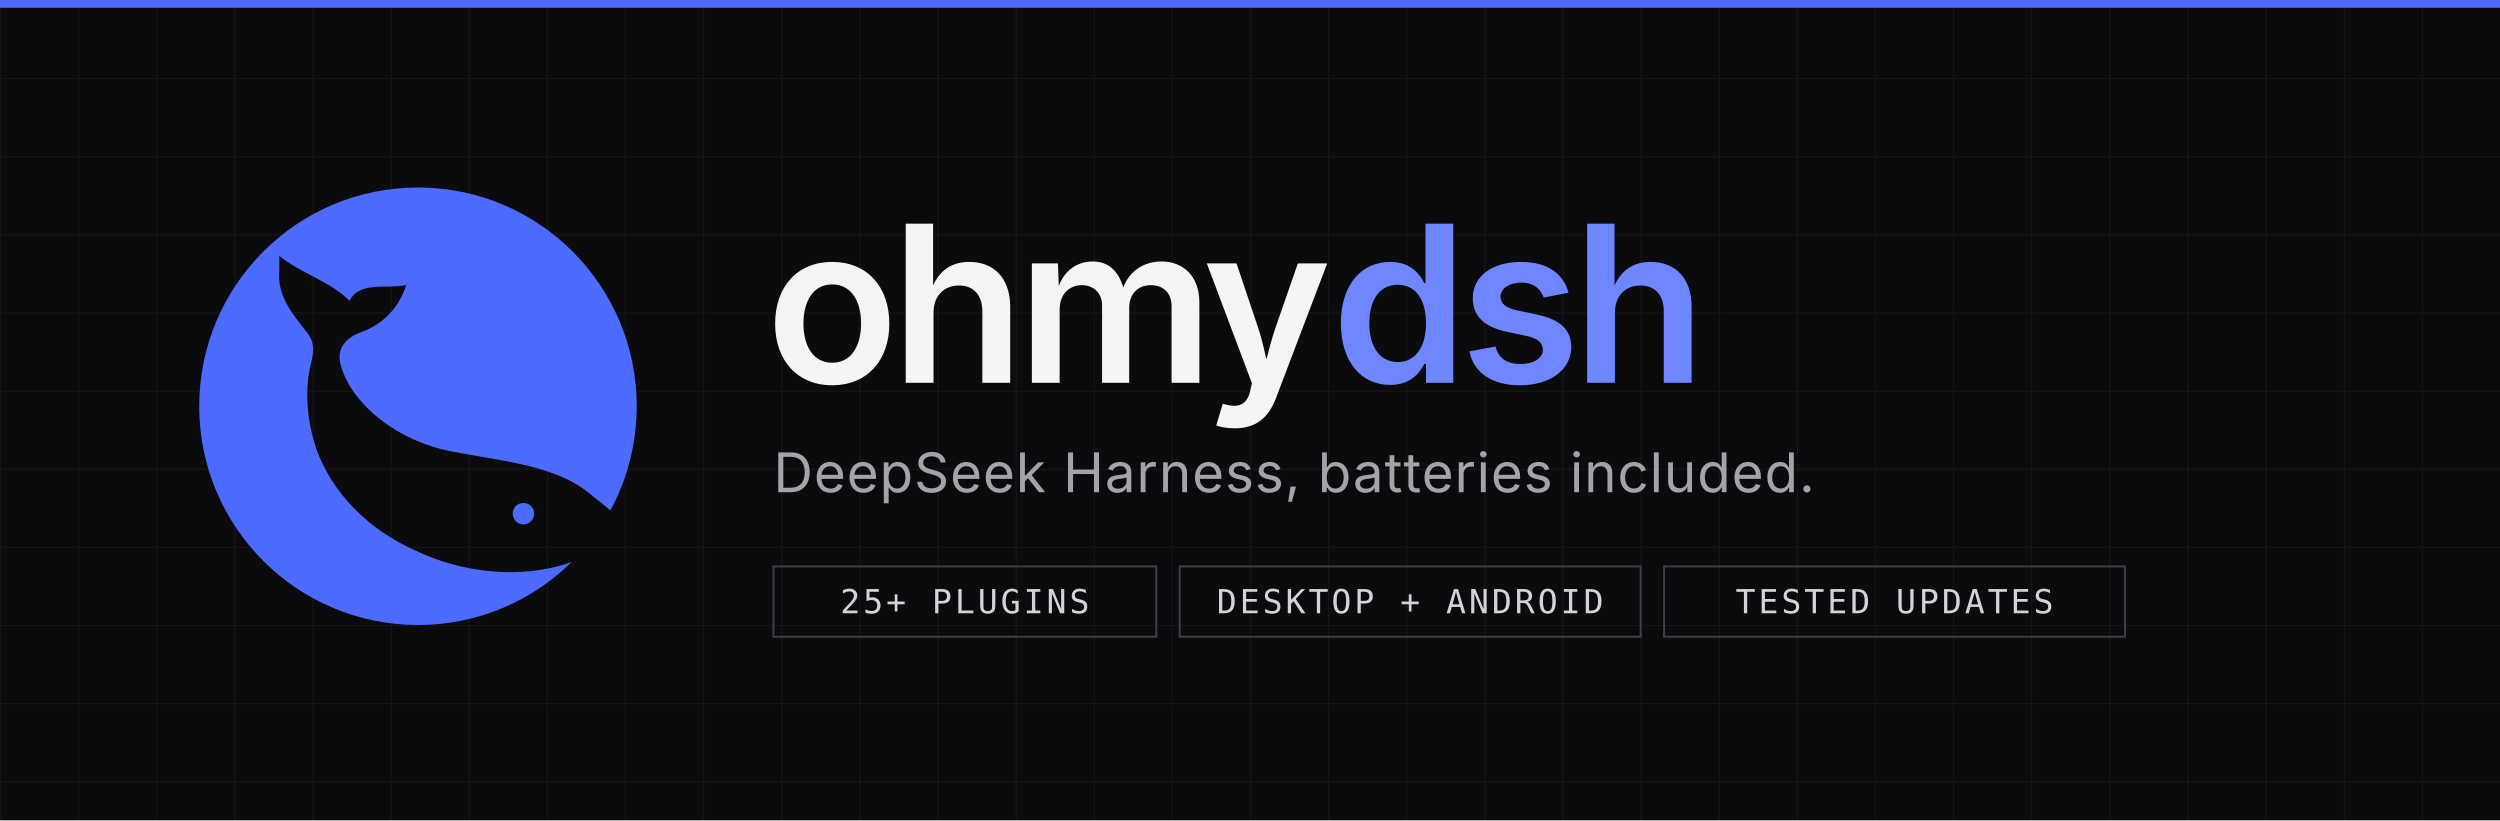
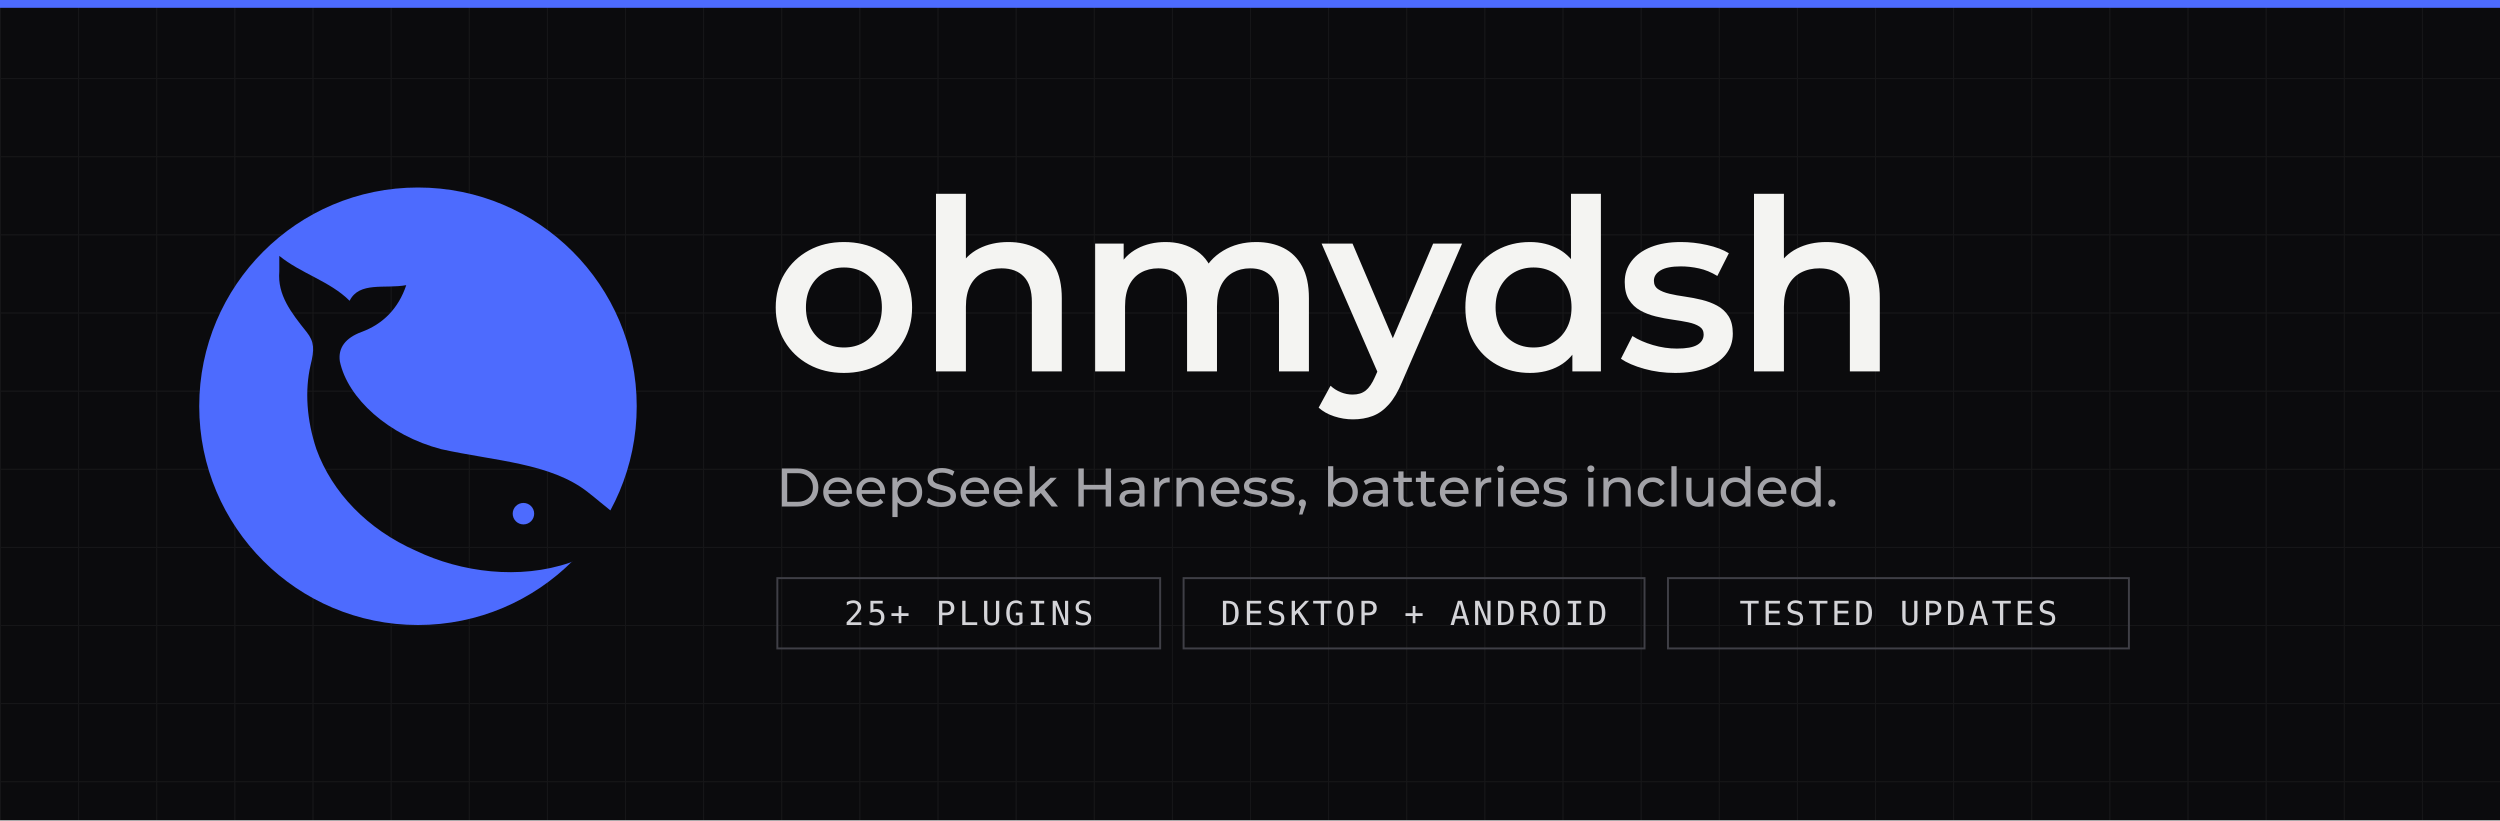
<svg xmlns="http://www.w3.org/2000/svg" viewBox="0 0 1280 420" role="img" aria-label="ohmydsh: DeepSeek Harness, batteries included">
  <defs>
    <pattern id="grid" width="40" height="40" patternUnits="userSpaceOnUse">
      <path d="M40 0 H0 V40" fill="none" stroke="#FFFFFF" stroke-opacity=".05" stroke-width="1" />
    </pattern>
    <mask id="m">
      <rect width="512" height="512" fill="#fff" />
      <path d="M114 102 C 136 120, 166 128, 186 148 C 196 128, 222 136, 244 132 C 236 156, 220 172, 198 180 C 182 186, 174 196, 176 210 C 184 248, 226 286, 280 300 C 334 312, 392 314, 430 344 C 448 358, 462 372, 480 380 L 500 384 L 500 396 C 470 400, 440 404, 412 416 C 360 434, 300 426, 254 404 C 204 382, 168 344, 152 300 C 142 270, 140 240, 146 214 C 150 198, 150 190, 142 180 C 126 160, 112 142, 114 118 Z" fill="#000" />
      <circle cx="364" cy="366" r="11" fill="#fff" />
    </mask>
  </defs>
  <rect width="1280" height="420" fill="#0B0B0D" />
  <rect width="1280" height="420" fill="url(#grid)" />
  <rect x="0" y="0" width="1280" height="4" fill="#4D6BFE" />
  <g transform="translate(86 80) scale(0.5)">
    <circle cx="256" cy="256" r="224" fill="#4D6BFE" mask="url(#m)" />
  </g>
-   <g font-family="Inter, 'Helvetica Neue', Arial, sans-serif">
-     <text x="392" y="196" font-size="112" font-weight="600" letter-spacing="-4" fill="#F4F4F2">ohmy<tspan fill="#6E86FF">dsh</tspan>
-     </text>
-     <text x="396" y="252" font-size="28" font-weight="400" fill="#A3A3A8" letter-spacing="0.5">DeepSeek Harness, batteries included.</text>
+   <g transform="translate(396 98) scale(0.1225337) translate(-28 752)">
+     <path fill="#F4F4F2" d="M322.457 6.517Q240.286 6.517 175.997 -28.677Q111.707 -63.871 74.625 -125.857Q37.543 -187.844 37.543 -267.182Q37.543 -347.422 74.788 -408.848Q112.033 -470.274 175.969 -505.365Q239.905 -540.457 322.457 -540.457Q405.009 -540.457 469.493 -505.422Q533.978 -470.387 570.674 -409.06Q607.371 -347.732 607.371 -267.171Q607.371 -187.517 570.789 -125.694Q534.207 -63.871 469.397 -28.677Q404.587 6.517 322.457 6.517ZM322.457 -99.827Q368.353 -99.827 404.026 -120.099Q439.698 -140.371 460.405 -178.366Q481.112 -216.362 481.112 -267.144Q481.112 -318.707 460.405 -356.138Q439.698 -393.569 404.026 -413.841Q368.353 -434.112 322.892 -434.112Q277.431 -434.112 241.759 -413.841Q206.086 -393.569 184.944 -356.138Q163.802 -318.707 163.802 -267.144Q163.802 -216.362 184.944 -178.366Q206.086 -140.371 241.697 -120.099Q277.308 -99.827 322.457 -99.827Z M707.216 0.0V-742.0H832.215V-389.612L805.207 -433.871Q832.853 -485.422 886.483 -512.94Q940.112 -540.457 1009.724 -540.457Q1074.465 -540.457 1124.595 -515.392Q1174.724 -490.328 1203.789 -438.504Q1232.853 -386.681 1232.853 -305.905V0.0H1107.854V-289.543Q1107.854 -360.569 1074.616 -395.565Q1041.379 -430.56 980.776 -430.56Q936.879 -430.56 903.013 -412.66Q869.146 -394.759 850.681 -359.44Q832.215 -324.121 832.215 -270.06V0.0Z M1372.216 0.0V-533.94H1491.44V-391.741L1470.077 -434.0Q1496.724 -485.552 1548.289 -513.004Q1599.853 -540.457 1666.465 -540.457Q1741.077 -540.457 1796.577 -503.392Q1852.077 -466.328 1870.207 -390.552L1821.233 -407.647Q1846.879 -467.81 1906.991 -504.134Q1967.103 -540.457 2045.715 -540.457Q2110.328 -540.457 2159.828 -515.392Q2209.328 -490.328 2237.392 -438.504Q2265.457 -386.681 2265.457 -305.905V0.0H2140.457V-289.543Q2140.457 -360.569 2109.091 -395.565Q2077.724 -430.56 2020.25 -430.56Q1979.353 -430.56 1947.681 -412.724Q1916.009 -394.888 1898.672 -359.892Q1881.336 -324.897 1881.336 -271.353V0.0H1756.336V-289.543Q1756.336 -360.569 1725.099 -395.565Q1693.862 -430.56 1636.129 -430.56Q1595.233 -430.56 1563.56 -412.724Q1531.888 -394.888 1514.552 -359.892Q1497.215 -324.897 1497.215 -271.353V0.0Z M2449.465 200.517Q2409.69 200.517 2371.026 187.888Q2332.362 175.259 2306.103 151.517L2355.853 60.078Q2374.595 77.431 2398.707 87.173Q2422.819 96.914 2448.043 96.914Q2481.526 96.914 2502.75 80.06Q2523.974 63.207 2541.81 22.535L2572.647 -46.784L2583.422 -61.819L2784.543 -533.94H2905.379L2655.129 43.216Q2630.353 103.414 2599.56 138.013Q2568.767 172.612 2531.586 186.565Q2494.405 200.517 2449.465 200.517ZM2559.06 18.905 2318.448 -533.94H2447.707L2643.922 -73.112Z M3189.285 6.517Q3112.19 6.517 3050.819 -27.547Q2989.448 -61.612 2954.319 -122.935Q2919.19 -184.259 2919.19 -267.034Q2919.19 -349.81 2954.319 -411.134Q2989.448 -472.457 3050.819 -506.457Q3112.19 -540.457 3189.285 -540.457Q3256.06 -540.457 3309.026 -510.828Q3361.991 -481.198 3393.134 -420.875Q3424.276 -360.552 3424.276 -267.034Q3424.276 -174.259 3394.198 -113.435Q3364.121 -52.612 3311.22 -23.047Q3258.319 6.517 3189.285 6.517ZM3204.103 -99.827Q3249.129 -99.827 3284.802 -120.099Q3320.474 -140.371 3341.616 -178.366Q3362.759 -216.362 3362.759 -267.034Q3362.759 -318.707 3341.616 -356.138Q3320.474 -393.569 3284.802 -413.841Q3249.129 -434.112 3204.103 -434.112Q3159.077 -434.112 3123.405 -413.841Q3087.733 -393.569 3066.59 -356.138Q3045.448 -318.707 3045.448 -267.034Q3045.448 -216.362 3066.59 -178.366Q3087.733 -140.371 3123.405 -120.099Q3159.077 -99.827 3204.103 -99.827ZM3366.276 0.0V-126.241L3370.5 -267.905L3360.5 -409.569V-742.0H3485.5V0.0Z M3795.457 6.517Q3728.069 6.517 3666.599 -10.659Q3605.129 -27.836 3569.224 -52.707L3617.293 -147.724Q3652.81 -124.724 3703.004 -109.983Q3753.198 -95.241 3803.069 -95.241Q3862.353 -95.241 3888.608 -110.948Q3914.862 -126.655 3914.862 -154.328Q3914.862 -175.905 3896.991 -187.5Q3879.121 -199.095 3849.815 -205.142Q3820.509 -211.19 3785.267 -216.125Q3750.026 -221.06 3714.72 -229.625Q3679.414 -238.19 3650.108 -254.448Q3620.802 -270.707 3602.931 -299.03Q3585.06 -327.353 3585.06 -373.483Q3585.06 -423.741 3613.948 -461.388Q3642.836 -499.034 3695.323 -519.746Q3747.81 -540.457 3819.784 -540.457Q3873.69 -540.457 3928.901 -528.151Q3984.112 -515.845 4020.146 -493.715L3972.077 -398.698Q3934.431 -421.698 3895.672 -430.198Q3856.914 -438.698 3819.302 -438.698Q3762.371 -438.698 3734.681 -421.991Q3706.991 -405.285 3706.991 -378.741Q3706.991 -355.422 3724.862 -343.328Q3742.733 -331.233 3772.039 -324.315Q3801.345 -317.396 3836.586 -312.461Q3871.827 -307.526 3907.069 -298.896Q3942.31 -290.267 3971.616 -274.444Q4000.922 -258.621 4018.793 -230.733Q4036.664 -202.845 4036.664 -157.586Q4036.664 -107.715 4007.405 -70.875Q3978.146 -34.034 3924.289 -13.759Q3870.431 6.517 3795.457 6.517Z M4125.216 0.0V-742.0H4250.215V-389.612L4223.207 -433.871Q4250.853 -485.422 4304.483 -512.94Q4358.112 -540.457 4427.724 -540.457Q4492.465 -540.457 4542.595 -515.392Q4592.724 -490.328 4621.789 -438.504Q4650.853 -386.681 4650.853 -305.905V0.0H4525.854V-289.543Q4525.854 -360.569 4492.616 -395.565Q4459.379 -430.56 4398.776 -430.56Q4354.879 -430.56 4321.013 -412.66Q4287.146 -394.759 4268.681 -359.44Q4250.215 -324.121 4250.215 -270.06V0.0Z" />
+   </g>
+   <g transform="translate(400 238) scale(0.02780639) translate(-95.0 767.0)">
+     <path fill="#A3A3A8" d="M105.131 0.0V-700.0H399.689Q512.378 -700.0 597.489 -655.767Q682.601 -611.534 730.29 -532.956Q777.979 -454.378 777.979 -350.0Q777.979 -245.622 730.29 -167.044Q682.601 -88.466 597.489 -44.233Q512.378 0.0 399.689 0.0ZM204.515 -86.561H394.311Q481.043 -86.561 544.419 -119.849Q607.796 -153.137 642.773 -212.436Q677.75 -271.735 677.75 -350.0Q677.75 -429.11 642.773 -487.986Q607.796 -546.863 544.419 -580.151Q481.043 -613.439 394.311 -613.439H204.515Z M1153.201 5.534Q1068.067 5.534 1003.733 -29.233Q939.399 -64.0 903.788 -125.189Q868.177 -186.378 868.177 -264.912Q868.177 -343.601 902.555 -404.634Q936.933 -465.668 997.345 -500.434Q1057.756 -535.201 1134.201 -535.201Q1210.646 -535.201 1269.791 -501.012Q1328.936 -466.823 1362.547 -405.445Q1396.158 -344.067 1396.158 -262.311Q1396.158 -256.244 1395.736 -248.066Q1395.314 -239.887 1394.469 -232.82H943.36V-302.491H1343.777L1305.375 -278.201Q1306.22 -329.311 1283.976 -368.954Q1261.732 -408.598 1223.21 -431.153Q1184.689 -453.707 1134.201 -453.707Q1083.869 -453.707 1044.847 -431.153Q1005.826 -408.598 984.082 -368.532Q962.338 -328.466 962.338 -275.668V-259.845Q962.338 -206.579 986.582 -165.514Q1010.826 -124.448 1054.692 -101.471Q1098.558 -78.494 1155.735 -78.494Q1202.668 -78.494 1241.567 -94.271Q1280.466 -110.049 1308.933 -142.448L1361.78 -80.311Q1326.091 -38.311 1272.713 -16.389Q1219.335 5.534 1153.201 5.534Z M1765.201 5.534Q1680.067 5.534 1615.733 -29.233Q1551.399 -64.0 1515.788 -125.189Q1480.177 -186.378 1480.177 -264.912Q1480.177 -343.601 1514.555 -404.634Q1548.933 -465.668 1609.345 -500.434Q1669.756 -535.201 1746.201 -535.201Q1822.646 -535.201 1881.791 -501.012Q1940.936 -466.823 1974.547 -405.445Q2008.158 -344.067 2008.158 -262.311Q2008.158 -256.244 2007.736 -248.066Q2007.314 -239.887 2006.469 -232.82H1555.36V-302.491H1955.777L1917.375 -278.201Q1918.22 -329.311 1895.976 -368.954Q1873.732 -408.598 1835.21 -431.153Q1796.689 -453.707 1746.201 -453.707Q1695.869 -453.707 1656.847 -431.153Q1617.826 -408.598 1596.082 -368.532Q1574.338 -328.466 1574.338 -275.668V-259.845Q1574.338 -206.579 1598.582 -165.514Q1622.826 -124.448 1666.692 -101.471Q1710.558 -78.494 1767.735 -78.494Q1814.668 -78.494 1853.567 -94.271Q1892.466 -110.049 1920.933 -142.448L1973.78 -80.311Q1938.091 -38.311 1884.713 -16.389Q1831.335 5.534 1765.201 5.534Z M2421.912 5.534Q2355.979 5.534 2301.245 -24.588Q2246.512 -54.71 2214.012 -114.977Q2181.512 -175.244 2181.512 -264.756Q2181.512 -355.268 2213.168 -415.113Q2244.823 -474.957 2299.556 -505.079Q2354.29 -535.201 2421.912 -535.201Q2499.668 -535.201 2560.046 -501.279Q2620.424 -467.357 2655.113 -406.668Q2689.802 -345.979 2689.802 -264.756Q2689.802 -183.689 2655.113 -123.0Q2620.424 -62.311 2560.046 -28.389Q2499.668 5.534 2421.912 5.534ZM2141.354 194.0V-529.668H2233.137V-386.96L2227.36 -263.756L2237.36 -140.552V194.0ZM2414.311 -78.494Q2465.11 -78.494 2505.364 -101.393Q2545.619 -124.293 2569.285 -166.625Q2592.951 -208.957 2592.951 -264.756Q2592.951 -321.555 2569.285 -363.387Q2545.619 -405.22 2505.364 -428.197Q2465.11 -451.174 2414.311 -451.174Q2363.512 -451.174 2323.258 -428.197Q2283.003 -405.22 2259.337 -363.387Q2235.671 -321.555 2235.671 -264.756Q2235.671 -208.957 2259.337 -166.625Q2283.003 -124.293 2323.258 -101.393Q2363.512 -78.494 2414.311 -78.494Z M3041.067 8.067Q2960.845 8.067 2887.855 -16.555Q2814.866 -41.177 2773.11 -79.954L2809.912 -157.982Q2849.668 -123.204 2911.745 -100.004Q2973.823 -76.805 3040.912 -76.805Q3101.71 -76.805 3139.654 -91.049Q3177.598 -105.293 3195.608 -129.814Q3213.619 -154.335 3213.619 -184.668Q3213.619 -221.155 3190.464 -243.21Q3167.308 -265.265 3129.842 -278.543Q3092.375 -291.82 3047.064 -302.053Q3001.753 -312.287 2956.364 -325.553Q2910.976 -338.82 2873.509 -360.009Q2836.043 -381.198 2812.887 -416.465Q2789.732 -451.732 2789.732 -507.576Q2789.732 -562.021 2818.454 -607.511Q2847.177 -653.0 2906.7 -680.534Q2966.223 -708.067 3058.357 -708.067Q3119.424 -708.067 3179.413 -691.834Q3239.402 -675.601 3283.314 -645.756L3250.357 -566.418Q3204.979 -595.729 3154.823 -609.462Q3104.668 -623.195 3057.668 -623.195Q2999.024 -623.195 2961.158 -608.029Q2923.293 -592.863 2905.782 -567.919Q2888.271 -542.976 2888.271 -511.643Q2888.271 -475.0 2911.427 -452.945Q2934.582 -430.89 2972.049 -418.035Q3009.515 -405.18 3054.904 -394.524Q3100.293 -383.869 3145.604 -370.947Q3190.915 -358.024 3228.381 -337.258Q3265.847 -316.491 3289.003 -281.38Q3312.158 -246.268 3312.158 -191.424Q3312.158 -137.823 3282.936 -92.334Q3253.713 -46.845 3193.535 -19.389Q3133.357 8.067 3041.067 8.067Z M3680.201 5.534Q3595.067 5.534 3530.733 -29.233Q3466.399 -64.0 3430.788 -125.189Q3395.177 -186.378 3395.177 -264.912Q3395.177 -343.601 3429.555 -404.634Q3463.933 -465.668 3524.345 -500.434Q3584.756 -535.201 3661.201 -535.201Q3737.646 -535.201 3796.791 -501.012Q3855.936 -466.823 3889.547 -405.445Q3923.158 -344.067 3923.158 -262.311Q3923.158 -256.244 3922.736 -248.066Q3922.314 -239.887 3921.469 -232.82H3470.36V-302.491H3870.777L3832.375 -278.201Q3833.22 -329.311 3810.976 -368.954Q3788.732 -408.598 3750.21 -431.153Q3711.689 -453.707 3661.201 -453.707Q3610.869 -453.707 3571.847 -431.153Q3532.826 -408.598 3511.082 -368.532Q3489.338 -328.466 3489.338 -275.668V-259.845Q3489.338 -206.579 3513.582 -165.514Q3537.826 -124.448 3581.692 -101.471Q3625.558 -78.494 3682.735 -78.494Q3729.668 -78.494 3768.567 -94.271Q3807.466 -110.049 3835.933 -142.448L3888.78 -80.311Q3853.091 -38.311 3799.713 -16.389Q3746.335 5.534 3680.201 5.534Z M4292.201 5.534Q4207.067 5.534 4142.733 -29.233Q4078.399 -64.0 4042.788 -125.189Q4007.177 -186.378 4007.177 -264.912Q4007.177 -343.601 4041.555 -404.634Q4075.933 -465.668 4136.345 -500.434Q4196.756 -535.201 4273.201 -535.201Q4349.646 -535.201 4408.791 -501.012Q4467.936 -466.823 4501.547 -405.445Q4535.158 -344.067 4535.158 -262.311Q4535.158 -256.244 4534.736 -248.066Q4534.314 -239.887 4533.469 -232.82H4082.36V-302.491H4482.777L4444.375 -278.201Q4445.22 -329.311 4422.976 -368.954Q4400.732 -408.598 4362.21 -431.153Q4323.689 -453.707 4273.201 -453.707Q4222.869 -453.707 4183.847 -431.153Q4144.826 -408.598 4123.082 -368.532Q4101.338 -328.466 4101.338 -275.668V-259.845Q4101.338 -206.579 4125.582 -165.514Q4149.826 -124.448 4193.692 -101.471Q4237.558 -78.494 4294.735 -78.494Q4341.668 -78.494 4380.567 -94.271Q4419.466 -110.049 4447.933 -142.448L4500.78 -80.311Q4465.091 -38.311 4411.713 -16.389Q4358.335 5.534 4292.201 5.534Z M4745.536 -127.82 4748.07 -250.628 5052.509 -529.668H5169.338L4935.049 -300.021L4882.735 -255.93ZM4668.354 0.0V-742.0H4764.36V0.0ZM5073.442 0.0 4865.223 -257.552 4926.826 -334.579 5190.649 0.0Z  M6068.262 0.0V-700.0H6167.646V0.0ZM5566.131 0.0V-700.0H5665.515V0.0ZM5656.293 -312.22V-398.78H6076.64V-312.22Z M6692.665 0.0V-112.021L6688.442 -133.244V-324.488Q6688.442 -385.22 6652.776 -418.619Q6617.11 -452.018 6546.399 -452.018Q6498.534 -452.018 6453.912 -436.663Q6409.29 -421.308 6377.823 -395.22L6337.643 -466.646Q6378.866 -499.957 6436.511 -517.579Q6494.155 -535.201 6557.223 -535.201Q6665.802 -535.201 6725.125 -482.023Q6784.448 -428.845 6784.448 -319.576V0.0ZM6519.311 5.534Q6459.622 5.534 6415.244 -14.155Q6370.866 -33.845 6346.832 -69.378Q6322.799 -104.912 6322.799 -150.445Q6322.799 -193.357 6343.255 -228.235Q6363.71 -263.113 6410.466 -284.302Q6457.223 -305.491 6535.512 -305.491H6703.665V-235.82H6539.579Q6468.469 -235.82 6443.215 -212.032Q6417.96 -188.244 6417.96 -153.979Q6417.96 -114.558 6449.137 -91.459Q6480.314 -68.36 6535.357 -68.36Q6589.244 -68.36 6629.721 -92.303Q6670.198 -116.247 6688.442 -162.357L6706.887 -96.153Q6687.576 -48.509 6639.721 -21.488Q6591.866 5.534 6519.311 5.534Z M6962.354 0.0V-529.668H7054.137V-385.823L7044.536 -421.759Q7067.225 -477.091 7118.881 -506.146Q7170.536 -535.201 7247.003 -535.201V-441.729Q7240.936 -442.573 7235.636 -442.996Q7230.335 -443.418 7224.957 -443.418Q7148.003 -443.418 7103.181 -397.43Q7058.36 -351.442 7058.36 -263.643V0.0Z M7372.354 0.0V-529.668H7464.137V-386.89L7448.625 -424.515Q7475.003 -477.314 7528.892 -506.258Q7582.78 -535.201 7654.957 -535.201Q7719.802 -535.201 7769.18 -510.279Q7818.558 -485.357 7847.014 -434.401Q7875.469 -383.445 7875.469 -305.0V0.0H7779.464V-294.021Q7779.464 -371.442 7741.864 -410.464Q7704.265 -449.485 7635.689 -449.485Q7585.424 -449.485 7547.402 -429.163Q7509.381 -408.842 7488.87 -369.898Q7468.36 -330.954 7468.36 -273.399V0.0Z M8289.201 5.534Q8204.067 5.534 8139.733 -29.233Q8075.399 -64.0 8039.788 -125.189Q8004.177 -186.378 8004.177 -264.912Q8004.177 -343.601 8038.555 -404.634Q8072.933 -465.668 8133.345 -500.434Q8193.756 -535.201 8270.201 -535.201Q8346.646 -535.201 8405.791 -501.012Q8464.936 -466.823 8498.547 -405.445Q8532.158 -344.067 8532.158 -262.311Q8532.158 -256.244 8531.736 -248.066Q8531.314 -239.887 8530.469 -232.82H8079.36V-302.491H8479.777L8441.375 -278.201Q8442.22 -329.311 8419.976 -368.954Q8397.732 -408.598 8359.21 -431.153Q8320.689 -453.707 8270.201 -453.707Q8219.869 -453.707 8180.847 -431.153Q8141.826 -408.598 8120.082 -368.532Q8098.338 -328.466 8098.338 -275.668V-259.845Q8098.338 -206.579 8122.582 -165.514Q8146.826 -124.448 8190.692 -101.471Q8234.558 -78.494 8291.735 -78.494Q8338.668 -78.494 8377.567 -94.271Q8416.466 -110.049 8444.933 -142.448L8497.78 -80.311Q8462.091 -38.311 8408.713 -16.389Q8355.335 5.534 8289.201 5.534Z M8817.29 5.534Q8750.912 5.534 8691.267 -12.355Q8631.622 -30.244 8597.555 -56.177L8638.268 -132.137Q8672.18 -108.515 8722.18 -92.66Q8772.18 -76.805 8824.046 -76.805Q8890.71 -76.805 8920.576 -96.137Q8950.442 -115.469 8950.442 -148.735Q8950.442 -173.912 8932.287 -187.811Q8914.131 -201.71 8884.32 -208.988Q8854.509 -216.265 8818.62 -221.576Q8782.732 -226.887 8746.843 -235.31Q8710.954 -243.732 8681.143 -259.499Q8651.332 -275.265 8633.177 -302.877Q8615.021 -330.488 8615.021 -376.021Q8615.021 -423.689 8642.044 -459.601Q8669.067 -495.512 8718.434 -515.357Q8767.802 -535.201 8836.024 -535.201Q8888.247 -535.201 8941.581 -522.39Q8994.915 -509.579 9028.982 -487.268L8988.268 -411.308Q8952.201 -434.619 8913.157 -443.741Q8874.113 -452.863 8835.18 -452.863Q8772.137 -452.863 8741.238 -432.531Q8710.338 -412.198 8710.338 -380.244Q8710.338 -353.223 8728.494 -338.745Q8746.649 -324.268 8776.46 -316.069Q8806.271 -307.869 8842.16 -302.558Q8878.049 -297.247 8913.86 -288.825Q8949.671 -280.402 8979.482 -265.136Q9009.293 -249.869 9027.448 -222.835Q9045.604 -195.802 9045.604 -151.268Q9045.604 -102.979 9017.847 -67.834Q8990.091 -32.689 8939.146 -13.578Q8888.201 5.534 8817.29 5.534Z M9318.29 5.534Q9251.912 5.534 9192.267 -12.355Q9132.622 -30.244 9098.555 -56.177L9139.268 -132.137Q9173.18 -108.515 9223.18 -92.66Q9273.18 -76.805 9325.046 -76.805Q9391.71 -76.805 9421.576 -96.137Q9451.442 -115.469 9451.442 -148.735Q9451.442 -173.912 9433.287 -187.811Q9415.131 -201.71 9385.32 -208.988Q9355.509 -216.265 9319.62 -221.576Q9283.732 -226.887 9247.843 -235.31Q9211.954 -243.732 9182.143 -259.499Q9152.332 -275.265 9134.177 -302.877Q9116.021 -330.488 9116.021 -376.021Q9116.021 -423.689 9143.044 -459.601Q9170.067 -495.512 9219.434 -515.357Q9268.802 -535.201 9337.024 -535.201Q9389.247 -535.201 9442.581 -522.39Q9495.915 -509.579 9529.982 -487.268L9489.268 -411.308Q9453.201 -434.619 9414.157 -443.741Q9375.113 -452.863 9336.18 -452.863Q9273.137 -452.863 9242.238 -432.531Q9211.338 -412.198 9211.338 -380.244Q9211.338 -353.223 9229.494 -338.745Q9247.649 -324.268 9277.46 -316.069Q9307.271 -307.869 9343.16 -302.558Q9379.049 -297.247 9414.86 -288.825Q9450.671 -280.402 9480.482 -265.136Q9510.293 -249.869 9528.448 -222.835Q9546.604 -195.802 9546.604 -151.268Q9546.604 -102.979 9518.847 -67.834Q9491.091 -32.689 9440.146 -13.578Q9389.201 5.534 9318.29 5.534Z M9628.71 148.445 9679.134 -54.448 9691.802 3.845Q9662.912 3.845 9643.511 -14.29Q9624.11 -32.424 9624.11 -62.692Q9624.11 -93.116 9643.433 -112.017Q9662.756 -130.917 9690.646 -130.917Q9719.536 -130.917 9737.937 -111.439Q9756.338 -91.96 9756.338 -62.692Q9756.338 -53.469 9754.571 -43.825Q9752.805 -34.18 9749.271 -21.735Q9745.738 -9.29 9738.826 9.378L9692.314 148.445Z  M10443.912 5.534Q10376.29 5.534 10321.556 -24.588Q10266.823 -54.71 10235.168 -115.055Q10203.512 -175.399 10203.512 -264.912Q10203.512 -355.424 10236.012 -415.19Q10268.512 -474.957 10323.245 -505.079Q10377.979 -535.201 10443.912 -535.201Q10521.668 -535.201 10582.046 -501.279Q10642.424 -467.357 10677.113 -406.745Q10711.802 -346.134 10711.802 -264.912Q10711.802 -183.845 10677.113 -123.078Q10642.424 -62.311 10582.046 -28.389Q10521.668 5.534 10443.912 5.534ZM10163.354 0.0V-742.0H10259.36V-389.116L10249.36 -265.912L10255.137 -142.707V0.0ZM10436.311 -78.494Q10487.11 -78.494 10527.364 -101.471Q10567.619 -124.448 10591.285 -166.78Q10614.951 -209.113 10614.951 -264.912Q10614.951 -321.71 10591.285 -363.543Q10567.619 -405.375 10527.364 -428.275Q10487.11 -451.174 10436.311 -451.174Q10385.512 -451.174 10345.258 -428.275Q10305.003 -405.375 10281.337 -363.543Q10257.671 -321.71 10257.671 -264.912Q10257.671 -209.113 10281.337 -166.78Q10305.003 -124.448 10345.258 -101.471Q10385.512 -78.494 10436.311 -78.494Z M11173.665 0.0V-112.021L11169.442 -133.244V-324.488Q11169.442 -385.22 11133.776 -418.619Q11098.11 -452.018 11027.399 -452.018Q10979.534 -452.018 10934.912 -436.663Q10890.29 -421.308 10858.823 -395.22L10818.643 -466.646Q10859.866 -499.957 10917.511 -517.579Q10975.155 -535.201 11038.223 -535.201Q11146.802 -535.201 11206.125 -482.023Q11265.448 -428.845 11265.448 -319.576V0.0ZM11000.311 5.534Q10940.622 5.534 10896.244 -14.155Q10851.866 -33.845 10827.832 -69.378Q10803.799 -104.912 10803.799 -150.445Q10803.799 -193.357 10824.255 -228.235Q10844.71 -263.113 10891.466 -284.302Q10938.223 -305.491 11016.512 -305.491H11184.665V-235.82H11020.579Q10949.469 -235.82 10924.215 -212.032Q10898.96 -188.244 10898.96 -153.979Q10898.96 -114.558 10930.137 -91.459Q10961.314 -68.36 11016.357 -68.36Q11070.244 -68.36 11110.721 -92.303Q11151.198 -116.247 11169.442 -162.357L11187.887 -96.153Q11168.576 -48.509 11120.721 -21.488Q11072.866 5.534 11000.311 5.534Z M11625.335 5.534Q11544.912 5.534 11501.088 -37.067Q11457.265 -79.668 11457.265 -160.314V-646.046H11553.271V-163.625Q11553.271 -121.293 11574.782 -98.204Q11596.293 -75.116 11636.469 -75.116Q11680.869 -75.116 11710.646 -99.515L11740.692 -30.622Q11719.314 -12.466 11688.436 -3.466Q11657.558 5.534 11625.335 5.534ZM11366.555 -450.707V-529.668H11705.469V-450.707Z M12039.335 5.534Q11958.912 5.534 11915.088 -37.067Q11871.265 -79.668 11871.265 -160.314V-646.046H11967.271V-163.625Q11967.271 -121.293 11988.782 -98.204Q12010.293 -75.116 12050.469 -75.116Q12094.869 -75.116 12124.646 -99.515L12154.692 -30.622Q12133.314 -12.466 12102.436 -3.466Q12071.558 5.534 12039.335 5.534ZM11780.555 -450.707V-529.668H12119.469V-450.707Z M12507.201 5.534Q12422.067 5.534 12357.733 -29.233Q12293.399 -64.0 12257.788 -125.189Q12222.177 -186.378 12222.177 -264.912Q12222.177 -343.601 12256.555 -404.634Q12290.933 -465.668 12351.345 -500.434Q12411.756 -535.201 12488.201 -535.201Q12564.646 -535.201 12623.791 -501.012Q12682.936 -466.823 12716.547 -405.445Q12750.158 -344.067 12750.158 -262.311Q12750.158 -256.244 12749.736 -248.066Q12749.314 -239.887 12748.469 -232.82H12297.36V-302.491H12697.777L12659.375 -278.201Q12660.22 -329.311 12637.976 -368.954Q12615.732 -408.598 12577.21 -431.153Q12538.689 -453.707 12488.201 -453.707Q12437.869 -453.707 12398.847 -431.153Q12359.826 -408.598 12338.082 -368.532Q12316.338 -328.466 12316.338 -275.668V-259.845Q12316.338 -206.579 12340.582 -165.514Q12364.826 -124.448 12408.692 -101.471Q12452.558 -78.494 12509.735 -78.494Q12556.668 -78.494 12595.567 -94.271Q12634.466 -110.049 12662.933 -142.448L12715.78 -80.311Q12680.091 -38.311 12626.713 -16.389Q12573.335 5.534 12507.201 5.534Z M12883.354 0.0V-529.668H12975.137V-385.823L12965.536 -421.759Q12988.225 -477.091 13039.881 -506.146Q13091.536 -535.201 13168.003 -535.201V-441.729Q13161.936 -442.573 13156.636 -442.996Q13151.335 -443.418 13145.957 -443.418Q13069.003 -443.418 13024.181 -397.43Q12979.36 -351.442 12979.36 -263.643V0.0Z M13293.354 0.0V-529.668H13389.36V0.0ZM13341.357 -632.131Q13313.622 -632.131 13295.066 -650.265Q13276.509 -668.399 13276.509 -694.445Q13276.509 -720.646 13295.066 -738.703Q13313.622 -756.759 13341.357 -756.759Q13369.247 -756.759 13387.725 -739.547Q13406.204 -722.335 13406.204 -696.134Q13406.204 -669.244 13388.148 -650.688Q13370.091 -632.131 13341.357 -632.131Z M13808.201 5.534Q13723.067 5.534 13658.733 -29.233Q13594.399 -64.0 13558.788 -125.189Q13523.177 -186.378 13523.177 -264.912Q13523.177 -343.601 13557.555 -404.634Q13591.933 -465.668 13652.345 -500.434Q13712.756 -535.201 13789.201 -535.201Q13865.646 -535.201 13924.791 -501.012Q13983.936 -466.823 14017.547 -405.445Q14051.158 -344.067 14051.158 -262.311Q14051.158 -256.244 14050.736 -248.066Q14050.314 -239.887 14049.469 -232.82H13598.36V-302.491H13998.777L13960.375 -278.201Q13961.22 -329.311 13938.976 -368.954Q13916.732 -408.598 13878.21 -431.153Q13839.689 -453.707 13789.201 -453.707Q13738.869 -453.707 13699.847 -431.153Q13660.826 -408.598 13639.082 -368.532Q13617.338 -328.466 13617.338 -275.668V-259.845Q13617.338 -206.579 13641.582 -165.514Q13665.826 -124.448 13709.692 -101.471Q13753.558 -78.494 13810.735 -78.494Q13857.668 -78.494 13896.567 -94.271Q13935.466 -110.049 13963.933 -142.448L14016.78 -80.311Q13981.091 -38.311 13927.713 -16.389Q13874.335 5.534 13808.201 5.534Z M14336.29 5.534Q14269.912 5.534 14210.267 -12.355Q14150.622 -30.244 14116.555 -56.177L14157.268 -132.137Q14191.18 -108.515 14241.18 -92.66Q14291.18 -76.805 14343.046 -76.805Q14409.71 -76.805 14439.576 -96.137Q14469.442 -115.469 14469.442 -148.735Q14469.442 -173.912 14451.287 -187.811Q14433.131 -201.71 14403.32 -208.988Q14373.509 -216.265 14337.62 -221.576Q14301.732 -226.887 14265.843 -235.31Q14229.954 -243.732 14200.143 -259.499Q14170.332 -275.265 14152.177 -302.877Q14134.021 -330.488 14134.021 -376.021Q14134.021 -423.689 14161.044 -459.601Q14188.067 -495.512 14237.434 -515.357Q14286.802 -535.201 14355.024 -535.201Q14407.247 -535.201 14460.581 -522.39Q14513.915 -509.579 14547.982 -487.268L14507.268 -411.308Q14471.201 -434.619 14432.157 -443.741Q14393.113 -452.863 14354.18 -452.863Q14291.137 -452.863 14260.238 -432.531Q14229.338 -412.198 14229.338 -380.244Q14229.338 -353.223 14247.494 -338.745Q14265.649 -324.268 14295.46 -316.069Q14325.271 -307.869 14361.16 -302.558Q14397.049 -297.247 14432.86 -288.825Q14468.671 -280.402 14498.482 -265.136Q14528.293 -249.869 14546.448 -222.835Q14564.604 -195.802 14564.604 -151.268Q14564.604 -102.979 14536.847 -67.834Q14509.091 -32.689 14458.146 -13.578Q14407.201 5.534 14336.29 5.534Z  M14954.354 0.0V-529.668H15050.36V0.0ZM15002.357 -632.131Q14974.622 -632.131 14956.066 -650.265Q14937.509 -668.399 14937.509 -694.445Q14937.509 -720.646 14956.066 -738.703Q14974.622 -756.759 15002.357 -756.759Q15030.247 -756.759 15048.725 -739.547Q15067.204 -722.335 15067.204 -696.134Q15067.204 -669.244 15049.148 -650.688Q15031.091 -632.131 15002.357 -632.131Z M15233.354 0.0V-529.668H15325.137V-386.89L15309.625 -424.515Q15336.003 -477.314 15389.892 -506.258Q15443.78 -535.201 15515.957 -535.201Q15580.802 -535.201 15630.18 -510.279Q15679.558 -485.357 15708.014 -434.401Q15736.469 -383.445 15736.469 -305.0V0.0H15640.464V-294.021Q15640.464 -371.442 15602.864 -410.464Q15565.265 -449.485 15496.689 -449.485Q15446.424 -449.485 15408.402 -429.163Q15370.381 -408.842 15349.87 -369.898Q15329.36 -330.954 15329.36 -273.399V0.0Z M16144.512 5.534Q16063.912 5.534 16000.5 -29.233Q15937.088 -64.0 15901.133 -125.111Q15865.177 -186.223 15865.177 -264.912Q15865.177 -344.445 15901.133 -405.134Q15937.088 -465.823 16000.5 -500.512Q16063.912 -535.201 16144.512 -535.201Q16216.558 -535.201 16273.081 -506.601Q16329.604 -478.0 16360.915 -421.643L16287.799 -375.396Q16262.021 -413.863 16224.622 -432.518Q16187.223 -451.174 16143.668 -451.174Q16091.869 -451.174 16050.692 -428.275Q16009.515 -405.375 15985.771 -363.543Q15962.027 -321.71 15962.027 -264.912Q15962.027 -208.113 15985.771 -166.28Q16009.515 -124.448 16050.692 -101.471Q16091.869 -78.494 16143.668 -78.494Q16187.223 -78.494 16224.622 -96.805Q16262.021 -115.116 16287.799 -154.271L16360.915 -108.024Q16329.604 -52.512 16273.081 -23.489Q16216.558 5.534 16144.512 5.534Z M16485.354 0.0V-742.0H16581.36V0.0Z M16987.244 5.534Q16918.71 5.534 16867.41 -19.389Q16816.11 -44.311 16787.654 -95.689Q16759.198 -147.067 16759.198 -224.668V-529.668H16855.204V-235.646Q16855.204 -158.225 16892.536 -119.204Q16929.869 -80.183 16998.067 -80.183Q17047.866 -80.183 17084.732 -100.504Q17121.598 -120.826 17141.953 -160.27Q17162.308 -199.713 17162.308 -256.268V-529.668H17258.314V0.0H17166.531V-142.622L17182.043 -104.997Q17155.82 -52.354 17103.931 -23.41Q17052.043 5.534 16987.244 5.534Z M17660.067 5.534Q17583.155 5.534 17522.355 -28.389Q17461.555 -62.311 17426.866 -123.078Q17392.177 -183.845 17392.177 -264.912Q17392.177 -346.134 17426.866 -406.745Q17461.555 -467.357 17522.355 -501.279Q17583.155 -535.201 17660.067 -535.201Q17726.845 -535.201 17781.155 -505.079Q17835.466 -474.957 17867.966 -415.19Q17900.466 -355.424 17900.466 -264.912Q17900.466 -175.399 17868.811 -115.055Q17837.155 -54.71 17782.845 -24.588Q17728.534 5.534 17660.067 5.534ZM17667.668 -78.494Q17718.466 -78.494 17758.721 -101.471Q17798.976 -124.448 17822.642 -166.78Q17846.308 -209.113 17846.308 -264.912Q17846.308 -321.71 17822.642 -363.543Q17798.976 -405.375 17758.721 -428.275Q17718.466 -451.174 17667.668 -451.174Q17616.869 -451.174 17576.692 -428.275Q17536.515 -405.375 17512.771 -363.543Q17489.027 -321.71 17489.027 -264.912Q17489.027 -209.113 17512.771 -166.78Q17536.515 -124.448 17576.692 -101.471Q17616.869 -78.494 17667.668 -78.494ZM17848.842 0.0V-142.707L17854.619 -265.912L17844.619 -389.116V-742.0H17940.625V0.0Z M18359.201 5.534Q18274.067 5.534 18209.733 -29.233Q18145.399 -64.0 18109.788 -125.189Q18074.177 -186.378 18074.177 -264.912Q18074.177 -343.601 18108.555 -404.634Q18142.933 -465.668 18203.345 -500.434Q18263.756 -535.201 18340.201 -535.201Q18416.646 -535.201 18475.791 -501.012Q18534.936 -466.823 18568.547 -405.445Q18602.158 -344.067 18602.158 -262.311Q18602.158 -256.244 18601.736 -248.066Q18601.314 -239.887 18600.469 -232.82H18149.36V-302.491H18549.777L18511.375 -278.201Q18512.22 -329.311 18489.976 -368.954Q18467.732 -408.598 18429.21 -431.153Q18390.689 -453.707 18340.201 -453.707Q18289.869 -453.707 18250.847 -431.153Q18211.826 -408.598 18190.082 -368.532Q18168.338 -328.466 18168.338 -275.668V-259.845Q18168.338 -206.579 18192.582 -165.514Q18216.826 -124.448 18260.692 -101.471Q18304.558 -78.494 18361.735 -78.494Q18408.668 -78.494 18447.567 -94.271Q18486.466 -110.049 18514.933 -142.448L18567.78 -80.311Q18532.091 -38.311 18478.713 -16.389Q18425.335 5.534 18359.201 5.534Z M18954.067 5.534Q18877.155 5.534 18816.355 -28.389Q18755.555 -62.311 18720.866 -123.078Q18686.177 -183.845 18686.177 -264.912Q18686.177 -346.134 18720.866 -406.745Q18755.555 -467.357 18816.355 -501.279Q18877.155 -535.201 18954.067 -535.201Q19020.845 -535.201 19075.155 -505.079Q19129.466 -474.957 19161.966 -415.19Q19194.466 -355.424 19194.466 -264.912Q19194.466 -175.399 19162.811 -115.055Q19131.155 -54.71 19076.845 -24.588Q19022.534 5.534 18954.067 5.534ZM18961.668 -78.494Q19012.466 -78.494 19052.721 -101.471Q19092.976 -124.448 19116.642 -166.78Q19140.308 -209.113 19140.308 -264.912Q19140.308 -321.71 19116.642 -363.543Q19092.976 -405.375 19052.721 -428.275Q19012.466 -451.174 18961.668 -451.174Q18910.869 -451.174 18870.692 -428.275Q18830.515 -405.375 18806.771 -363.543Q18783.027 -321.71 18783.027 -264.912Q18783.027 -209.113 18806.771 -166.78Q18830.515 -124.448 18870.692 -101.471Q18910.869 -78.494 18961.668 -78.494ZM19142.842 0.0V-142.707L19148.619 -265.912L19138.619 -389.116V-742.0H19234.625V0.0Z M19439.802 5.534Q19412.067 5.534 19392.244 -13.867Q19372.421 -33.268 19372.421 -62.692Q19372.421 -93.116 19392.244 -112.017Q19412.067 -130.917 19439.802 -130.917Q19466.847 -130.917 19486.593 -112.017Q19506.338 -93.116 19506.338 -62.692Q19506.338 -33.268 19486.593 -13.867Q19466.847 5.534 19439.802 5.534Z" />
  </g>
  <g font-family="'JetBrainsMono NF', 'JetBrains Mono', ui-monospace, monospace" font-size="17" fill="#D4D4D8" letter-spacing="1.5">
-     <rect x="396" y="290" width="196" height="36" fill="none" stroke="#3F3F46" />
-     <text x="494" y="314" text-anchor="middle">25+ PLUGINS</text>
-     <rect x="604" y="290" width="236" height="36" fill="none" stroke="#3F3F46" />
-     <text x="722" y="314" text-anchor="middle">DESKTOP + ANDROID</text>
-     <rect x="852" y="290" width="236" height="36" fill="none" stroke="#3F3F46" />
-     <text x="970" y="314" text-anchor="middle">TESTED UPDATES</text>
+     <rect x="398" y="296" width="196" height="36" fill="none" stroke="#3F3F46" />
+     <text x="496" y="320" text-anchor="middle">25+ PLUGINS</text>
+     <rect x="606" y="296" width="236" height="36" fill="none" stroke="#3F3F46" />
+     <text x="724" y="320" text-anchor="middle">DESKTOP + ANDROID</text>
+     <rect x="854" y="296" width="236" height="36" fill="none" stroke="#3F3F46" />
+     <text x="972" y="320" text-anchor="middle">TESTED UPDATES</text>
  </g>
</svg>
